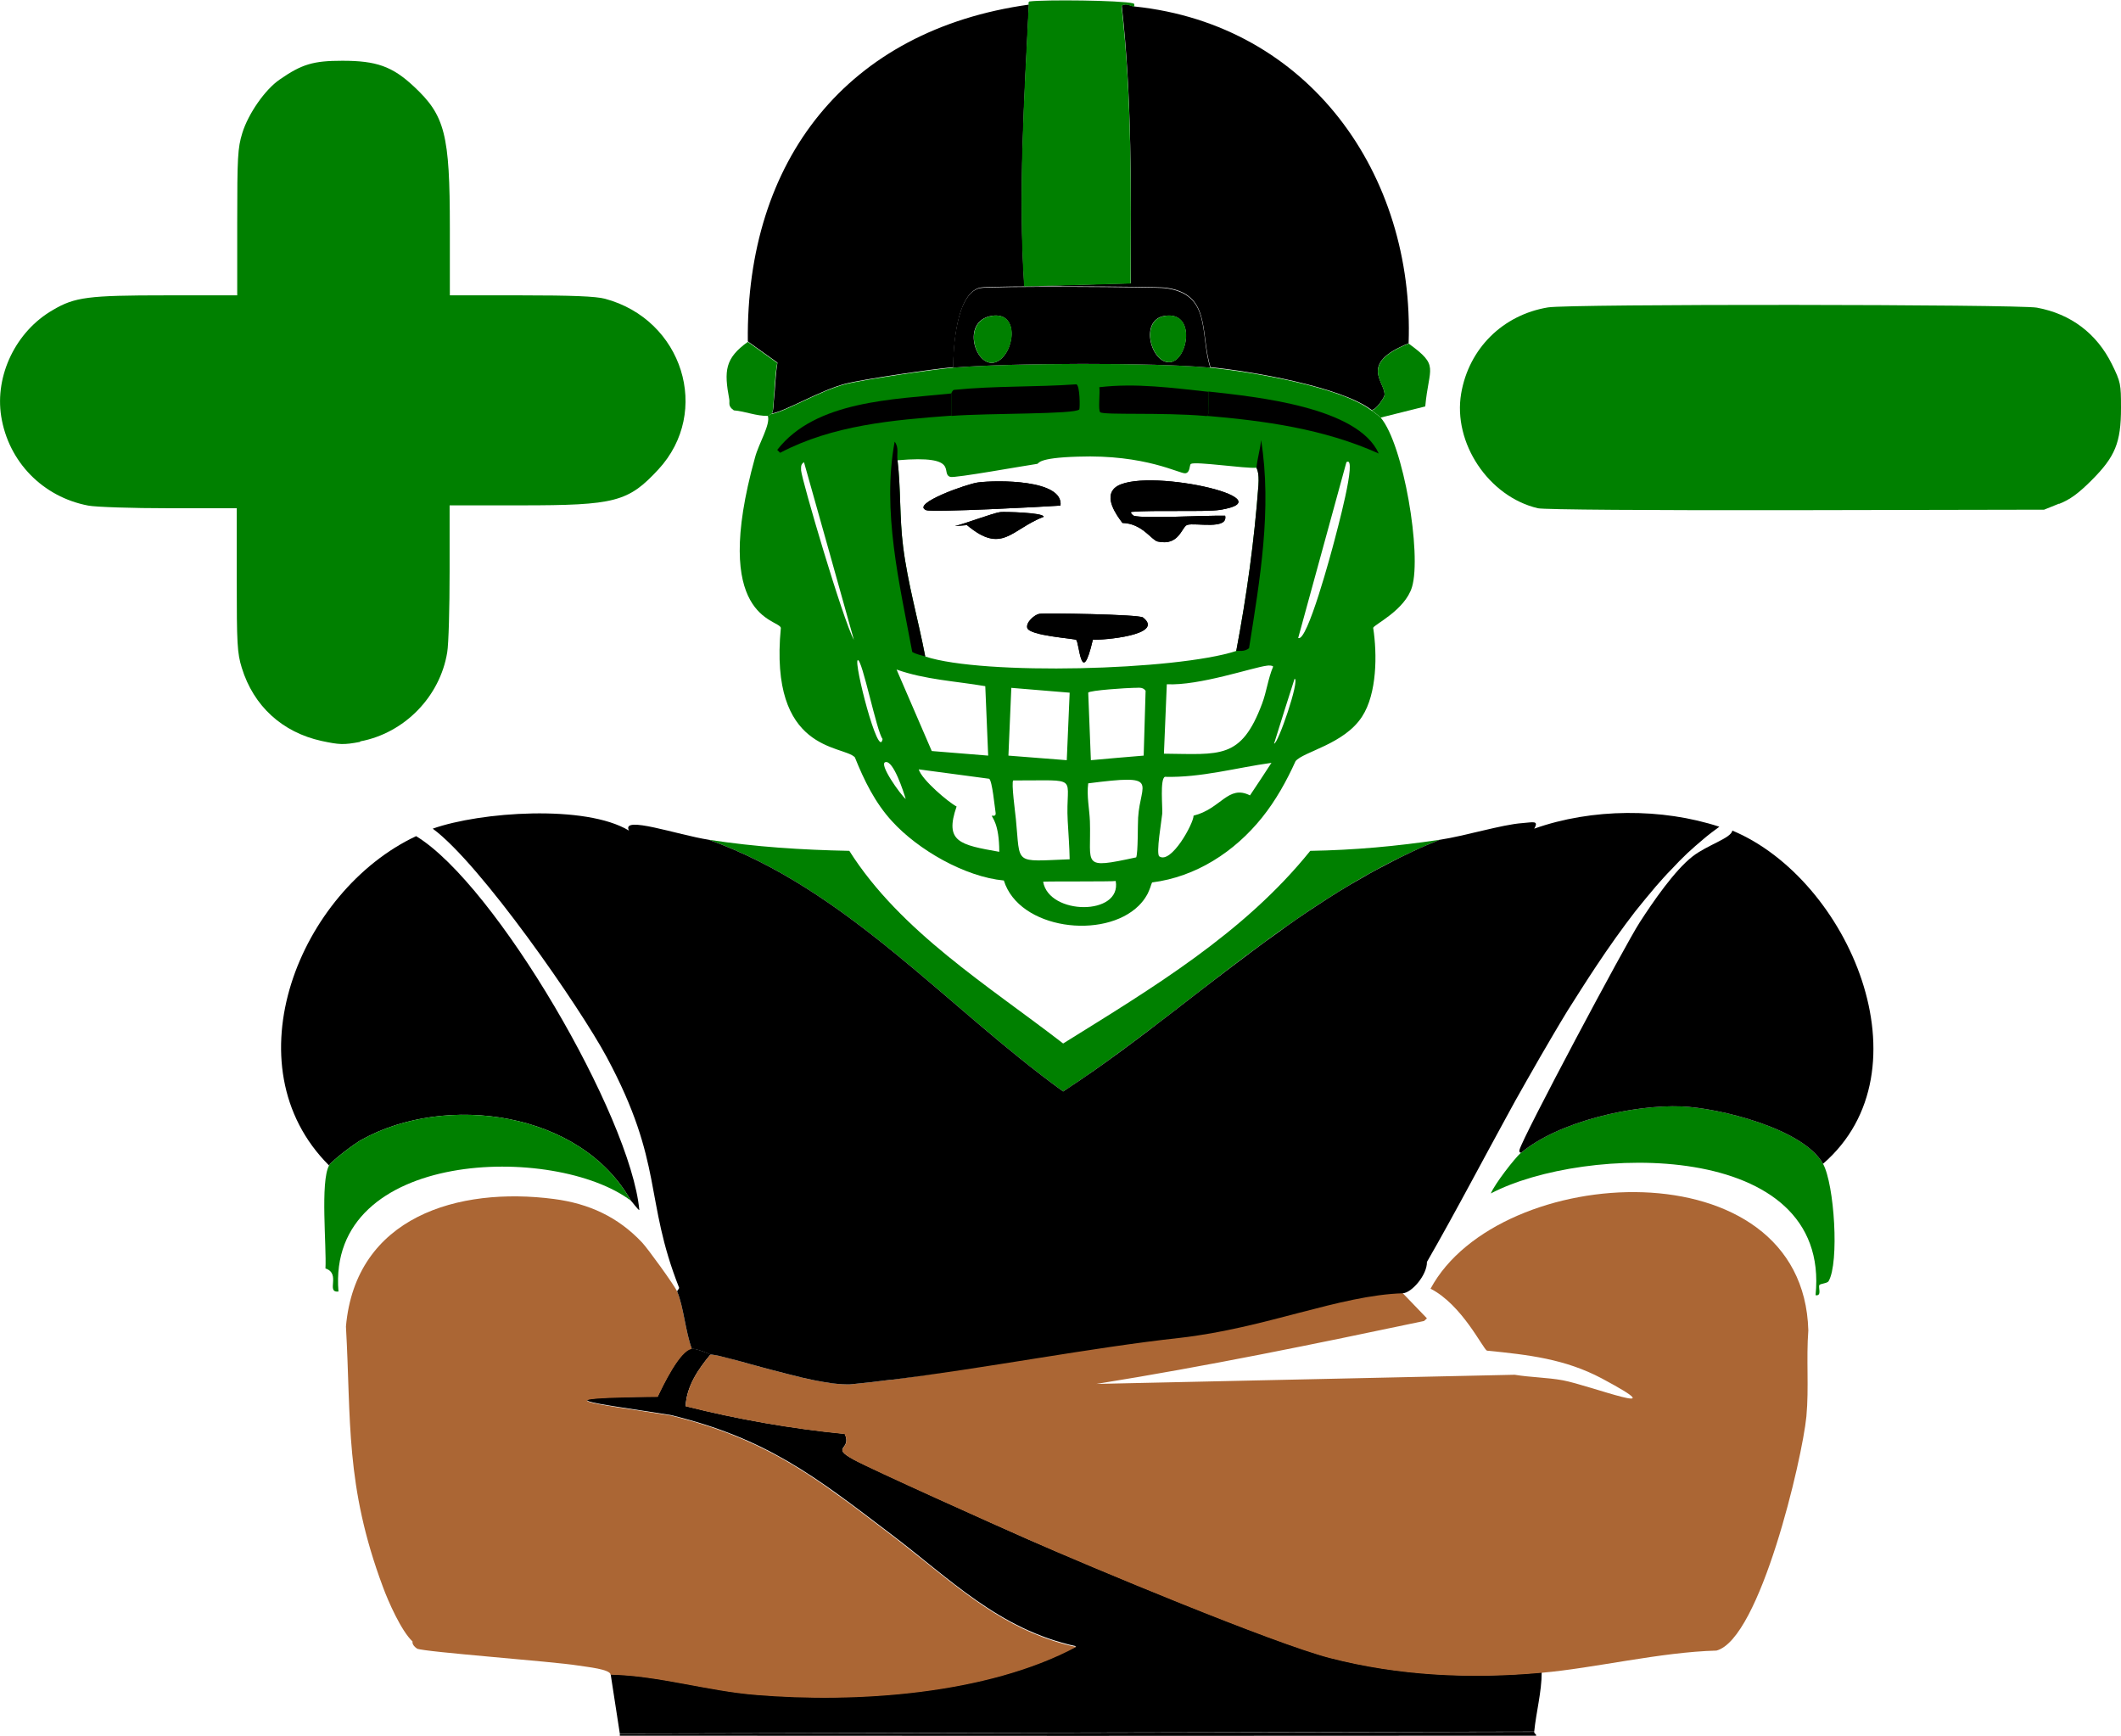
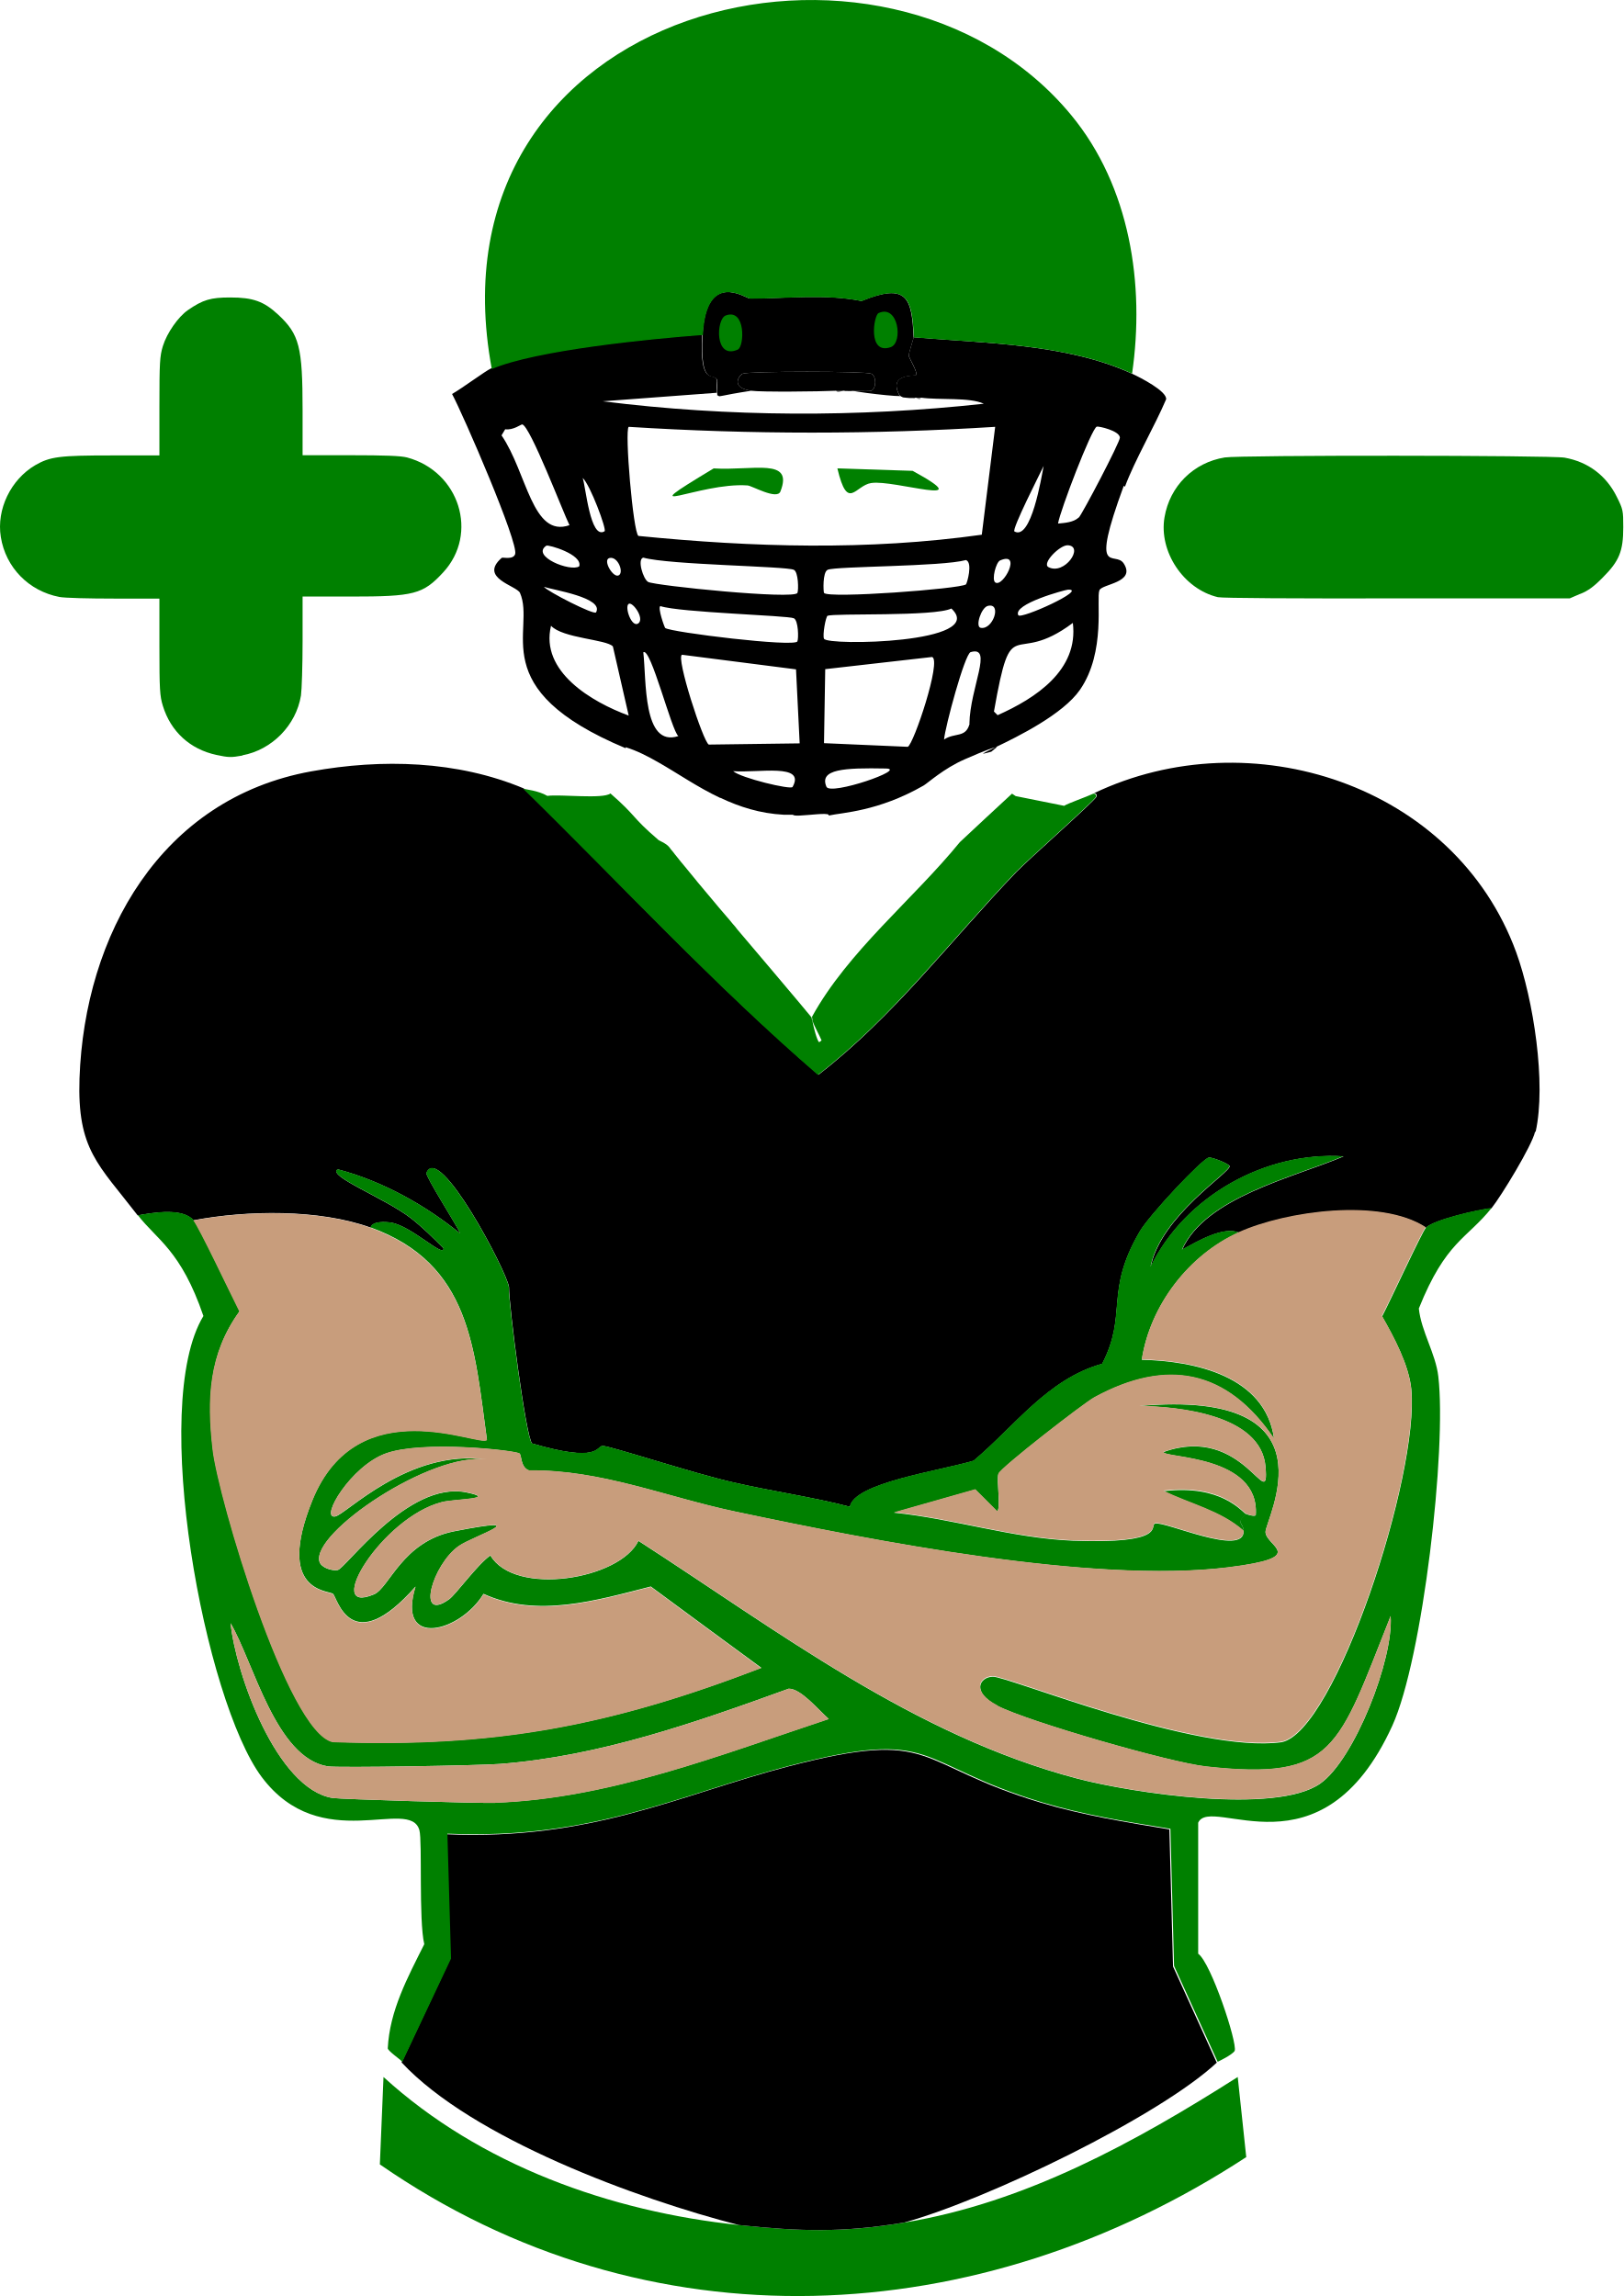
- <svg xmlns="http://www.w3.org/2000/svg" id="Icon-Add-Drop" viewBox="0 0 87.98 72">
+ <svg xmlns="http://www.w3.org/2000/svg" id="Icon-Add-Drop" viewBox="0 0 80.04 113.23">
  <defs>
    <style>
      svg {
        color: green;
      }
    </style>
  </defs>
  <g id="Player">
-     <path id="Bottom_of_Jersey" d="m63.64,71.84c0,.07.09.08.08.15-12.67.01-25.34.01-38.01,0v-.08l37.93-.08Z" />
-     <path id="Arm_Outline_Bottom" d="m28.71,55.94c.18-.02.73.23.77.23-.52.62-1,1.33-1.04,2.15,2.17.55,4.38.93,6.6,1.15.32.68-.63.52.38,1.07.68.37,5.92,2.73,7.22,3.3,2.62,1.15,10.17,4.3,12.52,4.91,2.86.74,5.85.88,8.79.61,0,.82-.23,1.65-.31,2.46l-37.93.08-.38-2.46c1.99.04,4.02.68,6.03.84,4.16.34,9.6-.02,13.28-2-3.22-.7-5.24-2.81-7.72-4.68-3.09-2.35-5.11-3.94-9.1-4.91-3.32-.53-5.53-.72-.54-.77.21-.45.92-1.93,1.42-2Z" />
-     <path id="V-Neck" fill="currentColor" d="m59.72,34.83c-5.88,2.36-10.38,7.02-15.62,10.44-4.86-3.51-8.95-8.38-14.7-10.44,1.96.3,3.85.42,5.83.46,2.12,3.35,5.78,5.6,8.87,7.99,3.68-2.29,7.5-4.57,10.25-7.99,1.82-.03,3.58-.19,5.37-.46Z" />
-     <path id="Left_Arm" fill="#AB6634" d="m44.64,68.31c-3.69,1.97-9.12,2.34-13.29,1.99-2-.16-4.04-.8-6.02-.84-.02-.23-.98-.32-1.35-.38-1.04-.17-6.37-.56-6.68-.7-.24-.17-.18-.29-.19-.3-.46-.43-1-1.64-1.23-2.27-1.57-4.21-1.31-6.9-1.53-10.79.4-4.55,4.65-5.81,8.63-5.29,1.45.19,2.65.74,3.65,1.8.23.24,1.36,1.8,1.46,2.04.26.6.35,1.7.61,2.38-.5.06-1.2,1.54-1.42,1.99-4.99.05-2.78.24.54.77,2.74.67,4.55,1.63,6.42,2.93.34.24.68.49,1.03.74.18.13.35.27.53.4.36.27.73.55,1.12.85.48.36.94.74,1.4,1.1,1.91,1.53,3.72,3.02,6.32,3.58Z" />
-     <path id="Right_Arm" fill="#AB6634" d="m74.93,58.75c-.17,1.75-1.92,9.23-3.73,9.71-2.31.06-5.07.73-7.25.92-2.94.27-5.93.13-8.79-.61-2.35-.61-9.9-3.76-12.52-4.92-1.3-.57-6.54-2.92-7.22-3.3-1.01-.56-.06-.39-.38-1.07-2.23-.22-4.44-.61-6.6-1.15.04-.83.51-1.53,1.03-2.15.08,0,.21.03.37.06.24.05.56.14.93.24.18.05.38.11.58.16.2.06.42.11.63.17.43.11.88.23,1.3.33.27.06.53.12.78.16.09.02.17.03.25.04.16.03.31.05.45.06.14.01.27.02.38.02.07,0,.15,0,.21-.01.52-.05,1.05-.11,1.57-.18.02.01.03,0,.04,0,3.65-.47,7.34-1.34,10.98-1.74,3.54-.4,7.57-2.64,10.25-1.85l1,1.04q-.06.06-.12.11c-4.51.95-9.03,1.88-13.59,2.61q8.68-.19,17.35-.38c.67.11,1.34.11,2,.23,1.12.21,4.83,1.64,1.61-.08-1.53-.81-3.05-.98-4.76-1.15-.17-.08-1.03-1.9-2.34-2.57,2.83-5.26,15.46-5.98,15.67,1.73-.09,1.18.03,2.38-.08,3.57Z" />
-     <path id="Upper_Jersey" d="m71.32,34.29c-.22.16-.45.33-.67.52-.22.18-.44.38-.66.58-.22.21-.44.43-.65.66-.22.22-.43.46-.65.71-.28.33-.57.68-.85,1.03-.28.36-.55.73-.83,1.12-.27.38-.54.77-.81,1.18-.4.6-.79,1.22-1.19,1.85h0c-.19.32-.39.64-.58.97-.38.64-.75,1.29-1.12,1.94-.31.54-.61,1.08-.9,1.62-.23.43-.46.85-.69,1.27-.23.42-.45.83-.67,1.24-.33.61-.65,1.2-.96,1.76s-.61,1.1-.9,1.6c.01.54-.63,1.28-1,1.3-2.62.08-5.71,1.45-9.25,1.85-3.66.4-8.12,1.27-11.98,1.74-.01,0-.02.01-.04,0-.52.07-1.05.13-1.57.18-.06.01-.14.01-.21.01-.12,0-.25-.01-.38-.02-.15-.01-.3-.03-.45-.06-.08-.01-.16-.02-.25-.04-.25-.04-.51-.1-.78-.16-.42-.1-.87-.22-1.3-.33-.21-.06-.43-.11-.63-.17-.2-.05-.4-.11-.58-.16-.37-.1-.69-.18-.93-.24-.16-.03-.29-.06-.37-.06-.04-.01-.58-.26-.77-.23-.26-.68-.35-1.78-.61-2.38,0-.07.07-.08.08-.16-1.46-3.7-.62-5.12-3-9.56-1.11-2.07-5.24-8.03-7.22-9.48,1.97-.7,6.34-1.01,8.14.08-.34-.65,2.02.18,3.31.38,5.75,2.06,9.84,6.93,14.7,10.44.43-.28.85-.57,1.27-.86,1.5-1.05,2.96-2.19,4.42-3.32.7-.54,1.41-1.08,2.12-1.61.37-.28.74-.55,1.11-.81.5-.37,1.01-.72,1.53-1.06.66-.44,1.32-.85,2-1.23.34-.2.68-.38,1.03-.56.34-.18.7-.36,1.05-.52.36-.17.72-.32,1.09-.47h.01c1.05-.16,2.57-.63,3.41-.69.43-.03.71-.13.5.23,2.39-.85,5.3-.86,7.68-.08Z" />
-     <path id="Right_Sleeve" fill="currentColor" d="m75.47,53.3c-.06.08.12.47-.16.42.66-6.51-9.61-6.25-13.47-4.22.16-.39.98-1.45,1.25-1.69h.01c1.55-1.3,4.67-2,6.65-1.92,1.55.06,5.06.92,5.87,2.38.47.85.68,4.1.23,4.87-.05.09-.35.1-.38.16Z" />
-     <path id="Right_Shoulder" d="m75.62,48.27c-.81-1.46-4.32-2.32-5.87-2.38-1.98-.08-5.1.62-6.65,1.92h-.01c-.06,0-.08-.06-.06-.12.13-.52,4.39-8.52,4.99-9.44.53-.82,1.44-2.15,2.19-2.73.62-.48,1.59-.75,1.65-1.07,4.83,2.02,8.24,9.94,3.76,13.82Z" />
-     <path id="Left_Shoulder" d="m26.52,50.19c-.05,0-.31-.36-.35-.39-2.08-3.71-7.67-4.47-11.17-2.53-.26.14-1.22.85-1.35,1.07-4.17-4.16-1.22-11.39,3.61-13.66,3.31,2.01,8.9,11.63,9.26,15.51Z" />
-     <path id="Left_Sleeve" fill="currentColor" d="m26.17,49.8c-3.14-2.37-12.62-2.16-12.13,3.77-.54.05.12-.74-.54-.96.05-.9-.22-3.6.15-4.27.13-.22,1.09-.93,1.35-1.07,3.5-1.94,9.09-1.18,11.17,2.53Z" />
-     <path id="Main_Helmet" d="m42.68.2c-.19,3.88-.44,7.79-.19,11.67l4.42-.12c0-3.84.05-7.69-.38-11.52.19-.12.36.02.54.04,7.23.76,11.61,6.96,11.36,13.97-2.12.85-.94,1.62-1,2.15,0,.08-.36.64-.54.61-1.28-.97-5.03-1.61-6.68-1.77-.44-1.44.05-3.06-1.88-3.3-.38-.05-7.31-.09-7.68,0-.99.25-1.1,2.5-1.11,3.3-.82.07-3.76.5-4.49.69-1.02.27-2.46,1.13-3.03,1.23.08-.18.06-.35.08-.54.06-.53.06-1.05.15-1.57l-1.23-.88c-.08-7.51,4.11-12.92,11.67-13.97Z" />
-     <path id="Left_Snap" fill="currentColor" d="m32.24,15.06c-.1.52-.1,1.05-.15,1.57-.02.18,0,.36-.08.54-.08.01-.09.08-.15.08-.5.01-.94-.19-1.42-.23-.26-.18-.16-.3-.19-.46-.22-1.18-.18-1.7.77-2.38q.61.44,1.23.88Z" />
-     <path id="Right_Snap" fill="currentColor" d="m59.11,16.86l-1.84.46c-.06-.07-.29-.23-.38-.31.18.03.53-.53.54-.61.06-.53-1.12-1.3,1-2.15,1.3.94.84.95.69,2.61Z" />
-     <path id="Left_Eye" d="m43.3,21.43c-1.37.53-1.72,1.58-3.19.35q-.25.02-.5.04c.45-.11,1.61-.55,1.88-.58.18-.02,1.79.02,1.8.19Z" />
-     <path id="Left_Eyebrow" d="m43.99,20.97c-.7.05-5.31.29-5.57.19-.66-.26,1.72-1.1,2.15-1.15.77-.1,3.55-.13,3.42.96Z" />
-     <path id="Nose" d="m45.33,26.54c-.48,2.06-.56.09-.69,0-.09-.06-1.95-.17-2.03-.5-.06-.23.31-.55.5-.58.21-.04,4.13.02,4.3.15.94.73-1.68.95-2.07.92Z" />
-     <path id="Right_Eye" d="m47.02,21.39c.4.13,3.03-.02,3.8,0,.13.6-1.23.28-1.57.38-.24.08-.33.89-1.23.69-.26-.06-.64-.75-1.46-.77-.26-.34-.77-1.06-.31-1.46,1.06-.91,7.28.46,4.34.92-.6.09-2.75,0-3.65.08-.08.02.04.14.08.15Z" />
-     <path id="Facemask" fill="currentColor" d="m57.27,17.32c-.07-.07-.28-.22-.38-.3h-.01c-1.27-.98-5.03-1.61-6.68-1.77-2.29-.22-8.34-.2-10.67,0-.82.07-3.76.5-4.49.69-1.02.27-2.46,1.13-3.03,1.23-.08.01-.09.08-.16.08.12.35-.38,1.15-.53,1.72-1.87,6.72.97,6.69,1.07,7.07-.5,5.18,2.57,4.85,3.07,5.37.38.95.84,1.89,1.54,2.65,1.08,1.19,3.03,2.31,4.64,2.46.63,2.03,4.16,2.47,5.6,1.04.13-.13.24-.27.33-.43.04-.06.07-.14.1-.21.03-.07.06-.15.08-.22.01-.04.03-.07.04-.1,1.82-.23,3.42-1.27,4.56-2.69.57-.71,1.02-1.52,1.39-2.34.33-.4,2.02-.7,2.76-1.85.62-.95.63-2.59.46-3.68.03-.13,1.32-.73,1.61-1.69.41-1.36-.35-5.92-1.3-7.03Zm-16.4,11.14l.12,2.88q-1.17-.1-2.34-.19l-1.46-3.38c1.18.42,2.45.48,3.68.69Zm-7.64-8.95c0-.15-.02-.25.12-.34q1.04,3.68,2.07,7.37c-.46-.84-2.17-6.66-2.19-7.03Zm2.35,7.87c.18-.07.79,2.99,1.03,3.27-.16.91-1.21-3.2-1.03-3.27Zm1.15,4.23c.33-.08.75,1.23.84,1.53-.22-.18-1.14-1.47-.84-1.53Zm2.95,1.84c-.32-.16-1.45-1.11-1.57-1.54q1.46.19,2.92.39c.13.08.23,1.18.27,1.42.02.17-.16.1-.16.11,0,.08.31.31.31,1.5-1.64-.29-2.28-.41-1.77-1.88Zm2.46.53c-.02-.22-.2-1.54-.11-1.61,2.88.01,2.15-.24,2.26,1.69.03.53.07,1.05.08,1.58-2.35.09-2.04.25-2.23-1.66Zm-.31-2.64q.06-1.41.12-2.81,1.21.1,2.42.2-.06,1.4-.12,2.8-1.21-.1-2.42-.19Zm1.44,5.23c.07-.02,2.94,0,3.01-.03.26,1.45-2.77,1.43-3.01.03Zm3.94-2.66c-.02.29,0,1.45-.08,1.65-2.31.5-1.86.33-1.92-1.5-.02-.51-.14-1.05-.07-1.57,3.03-.39,2.16-.05,2.07,1.42Zm.23-2.57q-1.1.09-2.19.19-.06-1.4-.11-2.8c.04-.1,1.67-.2,1.88-.2.18.01.37-.06.5.12q-.04,1.34-.08,2.69Zm-9.06-4.11c-.29-1.52-.73-3.04-.92-4.57-.15-1.18-.09-2.39-.23-3.57,2.67-.23,1.74.55,2.19.69.17.06,3.1-.47,3.6-.54.09-.01-.03-.25,1.69-.3,2.81-.1,4.23.72,4.46.69.21-.03.16-.35.23-.39.21-.11,2.24.2,2.72.16,0,.03.12.15.08.73-.17,2.3-.49,4.6-.92,6.87-2.48.81-10.51,1.02-12.9.23Zm13.47,5.76c-.91-.46-1.2.56-2.34.84,0,.33-.93,2.02-1.42,1.69-.15-.1.1-1.52.12-1.77.02-.25-.1-1.44.11-1.53,1.5.04,2.97-.38,4.42-.58q-.44.68-.89,1.35Zm.5-3.8c-.87,2.32-1.74,2.09-4.07,2.07q.06-1.44.12-2.88c1.34.07,3.57-.7,4.15-.77.06-.01.23-.02.26.04-.21.49-.27,1.04-.46,1.54Zm.5,1.65q.42-1.35.85-2.69c.23.04-.7,2.74-.85,2.69Zm2.5-8.41c-.11.42-1.13,4.24-1.5,4.03q1-3.65,2-7.29c.49-.34-.45,3.05-.5,3.26Z" />
-     <path d="m49.98,17.24c.26.07.12-.43.15-1,1.99.22,6.2.64,7.06,2.57-2.29-1.03-4.74-1.36-7.22-1.57Z" />
-     <path id="Left_Bottom_Helmet" d="m39.46,16.32v.92c-2.42.18-4.91.39-7.1,1.54l-.12-.12c1.59-2.05,4.83-2.09,7.22-2.34Z" />
-     <path id="Left_Mid_Helmet" d="m39.46,17.24v-.92s.05-.15.12-.15c1.68-.17,3.38-.11,5.07-.23.15.06.15.99.12,1.04-.16.21-3.74.15-5.3.27Z" />
-     <path id="Right_Mid_Helmet" d="m50.13,16.25c-.03.57.11,1.07-.15,1-1.78-.15-4.16-.03-4.34-.15-.1-.07,0-.86-.04-1.04,1.52-.18,3.03.03,4.53.19Z" />
-     <path id="Right_Face_Pad" d="m51.82,26.88c-.23.18-.46.09-.54.12.43-2.27.75-4.57.92-6.87.04-.57-.08-.69-.08-.73.03-.37.16-.78.19-1.15.46,2.86-.05,5.8-.5,8.64Z" />
-     <path id="Left_Face_Pad" d="m38.38,27.23c-.18-.06-.37-.09-.54-.19-.53-2.84-1.26-5.84-.73-8.72.19.24.08.51.12.77.14,1.18.08,2.39.23,3.57.19,1.53.63,3.05.92,4.57Z" />
-     <path id="Left_Eye-2" d="m43.3,21.43c-1.37.53-1.72,1.58-3.19.35q-.25.02-.5.04c.45-.11,1.61-.55,1.88-.58.18-.02,1.79.02,1.8.19Z" />
-     <path id="Left_Eyebrow-2" d="m43.99,20.97c-.7.05-5.31.29-5.57.19-.66-.26,1.72-1.1,2.15-1.15.77-.1,3.55-.13,3.42.96Z" />
-     <path id="Nose-2" d="m45.33,26.54c-.48,2.06-.56.09-.69,0-.09-.06-1.95-.17-2.03-.5-.06-.23.31-.55.5-.58.21-.04,4.13.02,4.3.15.94.73-1.68.95-2.07.92Z" />
-     <path id="Right_Eye-2" d="m47.02,21.39c.4.13,3.03-.02,3.8,0,.13.6-1.23.28-1.57.38-.24.08-.33.89-1.23.69-.26-.06-.64-.75-1.46-.77-.26-.34-.77-1.06-.31-1.46,1.06-.91,7.28.46,4.34.92-.6.09-2.75,0-3.65.08-.08.02.04.14.08.15Z" />
-     <path id="Helmet_Stripe" fill="currentColor" d="m47.06.28c-.18-.02-.35-.16-.54-.04.44,3.83.39,7.68.38,11.52l-4.42.12c-.25-3.88,0-7.79.19-11.67,0,0-.03-.15.04-.15.62-.08,3.79-.05,4.3.08.06.01.04.1.04.15Z" />
-     <path id="Mid_Helmet" d="m48.32,11.95c-.38-.05-7.3-.09-7.68,0-.99.24-1.1,2.5-1.11,3.3,2.33-.2,8.38-.22,10.67,0-.44-1.44.06-3.06-1.88-3.3Zm-7.02,3.07c-.83.29-1.47-1.71-.16-1.92,1.21-.19.92,1.65.16,1.92Zm7.25,0c-.79.1-1.32-1.76-.23-1.92,1.3-.19.96,1.82.23,1.92Z" />
-     <path id="Left_Dot" fill="currentColor" d="m41.3,15.02c-.83.29-1.46-1.71-.15-1.92,1.21-.19.92,1.65.15,1.92Z" />
-     <path id="Right_Dot" fill="currentColor" d="m48.56,15.02c-.8.1-1.32-1.76-.23-1.92,1.29-.2.96,1.82.23,1.92Z" />
-     <path id="Plus" fill="currentColor" d="m14.94,30.75c1.83-.34,3.31-1.85,3.61-3.69.06-.34.1-1.85.1-3.36v-2.74h2.96c3.91,0,4.45-.14,5.7-1.49,2.21-2.39,1.01-6.22-2.22-7.08-.38-.1-1.36-.14-3.48-.14h-2.95s0-2.79,0-2.79c0-3.9-.2-4.67-1.5-5.88-.89-.83-1.55-1.06-2.96-1.06-1.2,0-1.68.14-2.6.78-.6.41-1.3,1.41-1.55,2.22-.19.62-.21.99-.21,3.71v3.02h-2.96c-3.22,0-3.78.07-4.69.61C.66,13.74-.22,15.57.05,17.27c.3,1.88,1.72,3.34,3.61,3.7.31.06,1.82.11,3.36.11h2.8v2.97c0,2.65.02,3.04.21,3.65.49,1.59,1.68,2.67,3.3,3.03.75.16.92.17,1.61.04h0Z" />
-     <path id="Minus" fill="currentColor" d="m85.41,20.9c.46-.18.81-.44,1.35-.98.98-.98,1.22-1.56,1.22-3,0-.99-.01-1.07-.38-1.82-.63-1.27-1.7-2.08-3.11-2.34-.79-.14-19.4-.16-20.28-.01-1.87.31-3.28,1.7-3.6,3.57-.35,2.05,1.14,4.28,3.18,4.76.23.06,4.72.09,10.7.08l10.3-.02.62-.25Z" />
+     <path id="Waist" fill="currentColor" d="m36.44,109.73c3.06.32,5.1.38,8.14-.12,5.98-.98,11.4-3.97,16.45-7.18l.42,3.95c-13.18,8.62-29.52,9.51-42.72.36l.18-4.31c4.75,4.34,11.2,6.64,17.53,7.3Z" />
+     <path id="Bottom_Jersey" d="m60.01,101.71c-2.88,2.69-11.39,6.79-15.44,7.9-3.04.5-5.08.44-8.14.12-4.98-1.28-13.13-4.26-16.63-8.02l2.39-5.09-.18-6.16c7.18.31,11.5-1.95,16.87-3.35,7.34-1.91,6.12-.11,12.44,1.79,2.06.62,4.23.97,6.34,1.32l.18,6.76,2.15,4.73Z" />
+     <path id="Upper_Jersey" d="m75.69,55.82c-.16.69-1.65,3.14-2.15,3.77-.69.07-2.86.58-3.23.96-2.23-1.46-6.91-.8-9.21.24-.8-.32-2.03.42-2.81.84,1.16-2.58,5.44-3.54,7.96-4.6-3.85-.25-7.81,1.96-9.51,5.44.52-2.53,3.95-4.65,3.89-4.96-.02-.11-.87-.45-1.02-.42-.33.06-2.94,2.84-3.41,3.65-1.75,3-.58,4.06-1.85,6.52-2.69.75-4.31,3.08-6.34,4.78-1.71.51-5.89,1.09-6.1,2.27-1.89-.49-3.84-.76-5.74-1.2-2.04-.46-6.13-1.82-6.46-1.8-.32.03-.14.85-3.47-.12-.3-.25-1.15-6.82-1.14-7.72-.13-.81-3.47-7.16-4.07-5.62-.06.16,1.51,2.6,1.67,2.99-1.67-1.36-3.79-2.58-6.04-3.17-.57.31,2.32,1.42,3.59,2.4.58.45,1.1.97,1.62,1.49.06.52-1.57-1.09-2.57-1.26-.29-.05-.95-.08-1.02.24-2.55-.92-6.11-.86-8.74-.36-.55-.61-1.9-.39-2.75-.24-1.94-2.52-2.99-3.24-2.87-6.76.25-7.07,4.01-13.8,11.43-15.14,3.48-.63,7.2-.53,10.47.84,4.83,4.73,9.42,9.7,14.54,14.12,3.72-2.88,6.53-6.63,9.75-9.99.63-.65,3.82-3.47,3.95-3.71.04-.08,0-.19-.12-.18,7.71-3.68,17.79-.44,20.82,7.84.85,2.33,1.49,6.47.96,8.85Z" />
+     <path id="V-Neck" fill="currentColor" d="m54.03,39.31c-.13.24-3.32,3.06-3.95,3.71-3.22,3.36-6.03,7.11-9.75,9.99-5.12-4.42-9.71-9.39-14.54-14.12.09.04.74.09,1.2.36.64-.09,2.74.17,3.11-.12,1.31,1.14,1.02,1.14,2.34,2.27.02.05.41.18.56.38.01.02.03.03.04.05.02.03.04.06.07.09.04.05.08.1.13.16.02.03.04.06.07.09.06.08.13.16.2.25.05.06.09.12.14.17,0,0,0,0,0,0,.2.25.44.53.69.84.01.01.02.02.03.04.12.14.24.29.36.43.02.02.03.04.05.06.12.14.24.29.37.44.21.25.43.52.66.78.11.13.22.25.32.38.08.09.16.18.23.28,1.17,1.38,2.35,2.77,3.07,3.63.26.32.47.56.59.71,0,.04.01.1.04.18.07.37.23.96.33,1.04.04-.03.08-.06.12-.09-.11-.27-.35-.68-.44-.95-.01-.09-.03-.17-.03-.22,1.77-3.22,4.99-5.79,7.29-8.61q1.28-1.2,2.57-2.39.09.06.18.12,1.2.24,2.39.48c.18-.12,1.1-.44,1.44-.6.11-.01.17.1.12.18Z" />
+     <path id="Finger" fill="currentColor" d="m61.33,75.51c-1.13-1-2.63-1.32-3.95-1.97,2.86-.35,3.87,1.04,4.07,1.14-.54.48-.14.39-.12.84Z" />
+     <path id="Outline" fill="currentColor" d="m70.31,60.55c-.18.18-1.77,3.63-2.16,4.37.58,1.02,1.32,2.39,1.44,3.59.41,4.21-3.75,16.91-6.4,17.41-4.22.57-13.51-3.26-14.24-3.23-.65.02-1.07.76.24,1.44,1.49.77,8.51,2.8,10.29,2.99,6.35.7,6.49-.89,9.09-7.42.15,2.14-1.79,7.08-3.47,8.26-2.2,1.54-9.28.46-11.96-.24-8.07-2.12-14.78-7.29-21.66-11.73-.91,1.91-6.1,2.76-7.3.72-.65.46-1.69,1.91-2.03,2.16-1.65,1.19-.84-1.71.48-2.63.69-.48,3.95-1.54-.24-.72-2.56.51-3.19,2.79-3.95,3.11-2.55,1.08.38-3.79,3.35-4.55.61-.16,2.81-.15,1.2-.48-2.86-.58-5.96,3.77-6.34,3.83-.3.05-.82-.12-.9-.42-.39-1.42,5.51-5.41,8.25-5.03-3.87-.54-6.96,2.74-7.48,2.81-.76.11.78-2.49,2.51-3.11,1.81-.65,6.29-.16,6.58,0,.12.06.04.69.48.84,3.53-.05,6.79,1.32,10.17,2.03,6.81,1.44,17.61,3.57,24.29,2.75,4.04-.5,1.88-1.03,1.85-1.74-.03-.59,3.65-7.1-6.22-6.22,1.94.03,6,.43,6.22,2.99.21,2.47-1.07-2.15-5.03-.72,0,.31,4.75.13,4.55,3.11-.05.09-.43-.03-.48-.06-.54.48-.14.39-.12.84.05,1.32-3.92-.51-4.37-.36-.28.1.63,1.02-4.07.84-2.95-.12-5.86-1.08-8.8-1.38q2.01-.57,4.01-1.14l1.08,1.08c.19-.15-.04-1.53.06-1.85.09-.29,4.2-3.48,4.73-3.77,3.58-1.95,6.55-1.37,8.86,2.03-.43-3.1-3.94-3.83-6.52-3.89.41-2.68,2.32-5.17,4.79-6.28-.8-.32-2.03.42-2.81.84,1.16-2.58,5.44-3.54,7.96-4.6-3.85-.25-7.81,1.96-9.51,5.44.52-2.53,3.95-4.65,3.89-4.96-.02-.11-.87-.45-1.02-.42-.33.06-2.94,2.84-3.41,3.65-1.75,3-.58,4.06-1.85,6.52-2.69.75-4.31,3.08-6.34,4.78-1.71.51-5.89,1.09-6.1,2.27-1.89-.49-3.84-.76-5.74-1.2-2.04-.46-6.13-1.82-6.46-1.8-.32.03-.14.85-3.47-.12-.3-.25-1.15-6.82-1.14-7.72-.13-.81-3.47-7.16-4.07-5.62-.06.16,1.51,2.6,1.67,2.99-1.67-1.36-3.79-2.58-6.04-3.17-.57.31,2.32,1.42,3.59,2.4.58.45,1.1.97,1.62,1.49.06.52-1.57-1.09-2.57-1.26-.29-.05-.95-.08-1.02.24,4.95,1.79,5.12,5.97,5.74,10.47-.32.39-6.37-2.56-8.61,2.99-1.83,4.54.8,4.43,1.02,4.61.21.17.86,3.28,4.07-.36-.96,3.1,2.22,2.24,3.35.36,2.64,1.21,5.58.32,8.25-.36q2.72,2.01,5.45,4.01c-7.42,2.85-13.12,3.94-21.12,3.65-2.25-.49-5.66-12.12-5.92-14.42-.29-2.5-.2-4.72,1.32-6.82-.4-.79-2.01-4.19-2.27-4.49-.55-.61-1.9-.39-2.75-.24.93,1.21,2.12,1.72,3.23,4.97-2.68,4.41.08,18.99,2.87,22.73,2.93,3.92,7.32.95,7.78,2.63.15.55-.04,4.43.24,5.62-.82,1.64-1.71,3.28-1.8,5.14.03.14.6.53.72.66q1.2-2.54,2.4-5.09-.09-3.08-.18-6.16c7.18.31,11.5-1.95,16.87-3.35,7.34-1.91,6.11-.11,12.44,1.8,2.06.62,4.23.97,6.34,1.31q.09,3.38.18,6.76,1.08,2.36,2.15,4.73s.71-.33.84-.54c.14-.4-1.17-4.35-1.8-4.79v-6.46c.63-1.41,6.07,2.88,9.57-4.78,1.51-3.31,2.69-13.69,2.27-17.23-.13-1.13-.84-2.21-.96-3.35,1.33-3.32,2.36-3.42,3.59-4.96-.69.07-2.86.58-3.23.96Zm-45.89,28.36c-.77.03-7.62-.18-8.02-.24-2.76-.44-4.78-6.14-5.03-8.62,1.14,1.94,2.22,6.64,4.79,7.06.47.08,7.51-.04,8.49-.12,4.93-.38,9.63-2.04,14.24-3.71.6-.01,1.47,1.05,1.97,1.49-5.31,1.76-10.8,3.93-16.45,4.13Z" />
+     <path id="Right_Arm" fill="#C89D7C" d="m49.19,84.12c1.49.77,8.51,2.8,10.29,2.99,6.35.7,6.49-.89,9.09-7.42.15,2.14-1.79,7.08-3.47,8.26-2.2,1.54-9.28.46-11.96-.24-8.07-2.12-14.78-7.29-21.66-11.73-.91,1.91-6.1,2.76-7.3.72-.65.46-1.69,1.91-2.03,2.16-1.65,1.19-.84-1.71.48-2.63.69-.48,3.95-1.54-.24-.72-2.56.51-3.19,2.79-3.95,3.11-2.55,1.08.38-3.79,3.35-4.55.61-.16,2.81-.15,1.2-.48-2.86-.58-5.96,3.77-6.34,3.83-.3.05-.82-.12-.9-.42-.39-1.42,5.51-5.41,8.25-5.03-3.87-.54-6.96,2.74-7.48,2.81-.76.11.78-2.49,2.51-3.11,1.81-.65,6.29-.16,6.58,0,.12.06.04.69.48.84,3.53-.05,6.79,1.32,10.17,2.03,6.81,1.44,17.61,3.57,24.29,2.75,4.04-.5,1.88-1.03,1.85-1.74-.03-.59,3.65-7.1-6.22-6.22,1.94.03,6,.43,6.22,2.99.21,2.47-1.07-2.15-5.03-.72,0,.31,4.75.13,4.55,3.11-.05.09-.43-.03-.48-.06-.19-.1-1.2-1.49-4.07-1.14,1.32.65,2.82.97,3.95,1.97.05,1.32-3.92-.51-4.37-.36-.28.1.63,1.02-4.07.84-2.95-.12-5.86-1.08-8.8-1.38q2.01-.57,4.01-1.14l1.08,1.08c.19-.15-.04-1.53.06-1.85.09-.29,4.2-3.48,4.73-3.77,3.58-1.95,6.55-1.37,8.86,2.03-.43-3.1-3.94-3.83-6.52-3.89.41-2.68,2.32-5.17,4.79-6.28,2.31-1.04,6.98-1.7,9.21-.24-.18.18-1.77,3.63-2.16,4.37.58,1.02,1.32,2.39,1.44,3.59.41,4.21-3.75,16.91-6.4,17.41-4.22.57-13.51-3.26-14.24-3.23-.65.02-1.07.76.24,1.44Z" />
+     <path id="Bottom_Left_Arm" fill="#C89D7C" d="m40.87,84.78c-5.31,1.76-10.8,3.93-16.45,4.13-.77.03-7.62-.18-8.02-.24-2.76-.44-4.78-6.14-5.03-8.62,1.14,1.94,2.22,6.64,4.79,7.06.47.08,7.51-.04,8.49-.12,4.93-.38,9.63-2.04,14.24-3.71.6-.01,1.47,1.05,1.97,1.49Z" />
+     <path id="Left_Arm" fill="#C89D7C" d="m37.52,82.27c-7.42,2.85-13.12,3.94-21.12,3.65-2.25-.49-5.66-12.12-5.92-14.42-.29-2.5-.2-4.72,1.32-6.82-.4-.79-2.01-4.19-2.27-4.49,2.63-.5,6.18-.56,8.74.36,4.95,1.79,5.12,5.97,5.74,10.47-.32.39-6.37-2.56-8.61,2.99-1.83,4.54.8,4.43,1.02,4.61.21.17.86,3.28,4.07-.36-.96,3.1,2.22,2.24,3.35.36,2.64,1.21,5.58.32,8.25-.36q2.72,2.01,5.45,4.01Z" />
+     <path id="Facemask_Hole" d="m42.96,19.27c-.12.05-1.32-.02-1.73,0-.84.04-3.68.07-4.19,0-1.05-.15-.59-.76-.42-.84.29-.13,6.05-.13,6.34,0,.26.12.26.72,0,.84Z" />
+     <path id="Facemask_Plate" d="m44.59,19.52c-.18.09-2.59-.21-2.77-.3-.04-.02-.56.18-.59.05.42-.02,1.61.05,1.73,0,.26-.12.26-.72,0-.84-.29-.13-6.05-.13-6.34,0-.17.07-.63.69.42.84-1.62.25-1.52.31-1.62.25-.14-.1-.02.04-.06-.13-.04-.2.05-.56,0-.66-.18-.37-.85.39-.72-2.22.17-3.23,2.14-1.79,2.33-1.79,1.82,0,3.68-.24,5.51.12,2.26-.92,2.48-.14,2.57,1.8,0,.05-.24.76-.24.9,0,.11.46.83.36.96-.05.06-1.37-.08-.84.96.13.24.85.15,1.08.18-.07.13-.65-.21-.83-.11Z" />
+     <path id="Facemask" d="m55.47,24c.47-1.28,1.47-2.99,2.03-4.31.04-.4-1.27-1.07-1.68-1.26-3.23-1.49-7.28-1.5-10.77-1.8,0,.05-.24.76-.24.9,0,.11.46.83.36.96-.05.06-1.37-.08-.84.96.02.04.05.06.09.09.01,0,.03.01.04.02s.03.01.05.02c.01,0,.03,0,.04.01,0,0,.02,0,.03,0,.02,0,.04,0,.07.01.04,0,.07,0,.11.01.02,0,.04,0,.06,0,.11,0,.22,0,.32,0h0c.06,0,.12,0,.17,0,.02,0,.03,0,.05,0,.01,0,.03,0,.04,0,.94.13,2.4-.03,3.11.3-6.21.68-12.58.66-18.79-.12q2.81-.21,5.62-.42c-.04-.2.05-.56,0-.66-.18-.37-.85.39-.72-2.22-2.57.19-8.25.75-10.41,1.68-.27.12-1.41.97-1.92,1.26.55,1.02,3.3,7.37,3.11,7.9-.1.29-.61.14-.66.18-1.15,1,.74,1.37.9,1.73.8,1.84-1.82,4.72,5.21,7.66,0-.03,0-.05,0-.05.55.17,1.08.44,1.62.75.95.54,1.92,1.22,3.02,1.74.01,0,.02.01.04.01.93.44,1.95.77,3.12.83.14,0,.29,0,.44,0,.04.04.17.05.35.04.49-.02,1.31-.14,1.42-.04v.04c.66-.15,2.43-.19,4.68-1.48.22-.13.99-.84,2.02-1.29,0,0,0,0,0,0,.3-.13,1.13-.5,1.53-.6-.64.31-.89.41-.21.22l.28-.23s-.04,0-.07.01c1.09-.52,3.32-1.62,4.16-2.83,1.3-1.88.79-4.5.96-4.91.13-.32,1.81-.37,1.2-1.32-.43-.67-1.7.8,0-3.83Zm-4.01-1.02c-.11.56-.61,3.69-1.44,3.23-.15-.09,1.31-2.95,1.44-3.23Zm1.2,6.1c1.01-.04-2.33,1.48-2.45,1.26-.29-.55,2.3-1.25,2.45-1.26Zm-3.35-1.44c1.11-.48.14,1.37-.24,1.08-.18-.14.04-.99.24-1.08Zm-19.26-.12c.4-.1.71.66.48.84-.27.21-.84-.75-.48-.84Zm-.24-1.32c-.71.44-.93-2.23-1.08-2.63.37.33,1.2,2.56,1.08,2.63Zm-5.08-4.73q.09-.15.18-.3c.39.06.79-.25.84-.24.39.07,2.02,4.35,2.33,4.97-1.84.64-2.09-2.59-3.35-4.43Zm2.21,5.44c.09-.06,1.8.43,1.62,1.02-.43.29-2.4-.5-1.62-1.02Zm2.45,3.29c-.09.15-2.41-1.04-2.57-1.26.42.15,2.98.53,2.57,1.26Zm-2.22.66c.57.62,2.74.67,3.05,1.02q.39,1.71.78,3.41c-1.82-.67-4.38-2.17-3.83-4.43Zm4.31-.12c-.33.25-.7-.82-.48-.96.19-.12.79.71.48.96Zm7.84-1.5c-.16.34-7.03-.36-7.36-.54-.25-.14-.55-1.13-.24-1.2,1.27.36,7.03.42,7.42.6.23.1.24,1,.18,1.14Zm0,2.39c-.14.3-6.26-.45-6.52-.66-.04-.04-.38-1-.24-1.08.97.32,6.28.46,6.58.6.23.1.24,1,.18,1.13Zm-7.6.54c.36-.29,1.4,3.9,1.73,4.13-1.77.58-1.57-2.78-1.73-4.13Zm7.36,6.64c-.08.15-2.55-.44-2.93-.78,1.22.1,3.6-.41,2.93.78Zm-4.13-2.09c-.27-.11-1.64-4.33-1.32-4.43q2.81.36,5.62.72.09,1.83.18,3.65-2.24.03-4.49.06Zm-3.47-10.29c-.26-.15-.69-5.21-.48-5.38,6,.38,12.07.38,18.07,0q-.33,2.66-.66,5.32c-5.62.79-11.3.62-16.93.06Zm9.33,1.67c.4-.18,5.62-.15,6.82-.48.35.12.05,1.16,0,1.2-.28.22-6.8.71-7,.42-.03-.05-.08-1.02.18-1.14Zm0,2.27c.27-.14,5.26.05,6.1-.36,1.84,1.72-6.13,1.85-6.28,1.49-.08-.17.08-1.08.18-1.14Zm-.06,8.43c-.37-.87.87-.94,2.93-.9,1.1.02-2.74,1.35-2.93.9Zm4.01-1.97q-2.06-.09-4.13-.18.03-1.83.06-3.65,2.63-.3,5.27-.6c.48.16-.91,4.31-1.2,4.43Zm3.05-1.14c-.19.72-.72.42-1.26.78.05-.62,1.02-4.22,1.31-4.31,1.13-.33-.03,1.75-.06,3.53Zm.54-4.73c-.27-.06.03-1,.36-1.08.71-.17.25,1.21-.36,1.08Zm.84,4.31q-.09-.09-.18-.18c.9-5.11.88-2.11,3.89-4.37.29,2.33-1.84,3.72-3.71,4.55Zm2.51-7.3c-.35-.18.57-1.11.96-1.08.81.06-.17,1.49-.96,1.08Zm1.49-2.45c-.25.24-.69.27-1.02.3.09-.61,1.66-4.71,1.91-4.78.09-.03,1.12.2,1.14.54.01.22-1.87,3.8-2.03,3.95Z" />
+     <path id="Left_Dot" fill="currentColor" d="m35.78,15.56c1-.38.93,1.53.6,1.68-1.16.52-1.07-1.5-.6-1.68Z" />
+     <path id="Right_Dot" fill="currentColor" d="m43.32,15.44c.98-.45,1.22,1.46.6,1.68-1.15.4-.84-1.57-.6-1.68Z" />
+     <path id="Left_Eye" fill="currentColor" d="m38.48,24.24c-.17.43-1.41-.29-1.62-.3-2.39-.17-6.01,1.77-1.67-.84,1.95.12,3.96-.55,3.29,1.14Z" />
+     <path id="Right_Eye" fill="currentColor" d="m42.96,23.82c-.8.12-1.16,1.43-1.67-.72q1.85.06,3.71.12c3.41,1.86-.91.43-2.03.6Z" />
+     <path id="Helmet" fill="currentColor" d="m55.83,18.43c-3.23-1.49-7.29-1.5-10.77-1.79-.09-1.93-.31-2.72-2.57-1.79-1.82-.36-3.68-.12-5.5-.12-.19,0-2.16-1.44-2.33,1.79-2.57.19-8.25.75-10.41,1.68C20.88.15,43.74-5.36,52.83,5.69c2.89,3.51,3.63,8.34,2.99,12.74Z" />
  </g>
+   <path id="Plus" fill="currentColor" d="m11.95,37.25c1.46-.27,2.65-1.48,2.89-2.95.04-.27.08-1.48.08-2.69v-2.19h2.37c3.13,0,3.56-.11,4.56-1.19,1.77-1.91.8-4.98-1.78-5.67-.31-.08-1.09-.11-2.79-.11h-2.36s0-2.23,0-2.23c0-3.12-.16-3.73-1.2-4.7-.71-.66-1.24-.85-2.37-.85-.96,0-1.34.11-2.08.62-.48.33-1.04,1.13-1.24,1.78-.15.5-.17.79-.17,2.97v2.42h-2.36c-2.57,0-3.03.06-3.76.48-1.21.71-1.92,2.18-1.7,3.54.24,1.51,1.38,2.67,2.89,2.96.25.05,1.46.08,2.69.08h2.24v2.37c0,2.12.02,2.43.17,2.92.39,1.27,1.34,2.14,2.64,2.42.6.13.73.13,1.29.03h0Z" />
+   <path id="Minus" fill="currentColor" d="m77.92,29.29c.38-.15.67-.36,1.11-.81.81-.81,1.01-1.29,1.01-2.48,0-.82-.01-.88-.32-1.5-.52-1.05-1.41-1.72-2.57-1.93-.65-.12-16.03-.13-16.76-.01-1.54.25-2.71,1.41-2.97,2.95-.29,1.69.94,3.54,2.63,3.94.19.05,3.9.07,8.84.06h8.51s.51-.22.51-.22Z" />
</svg>
